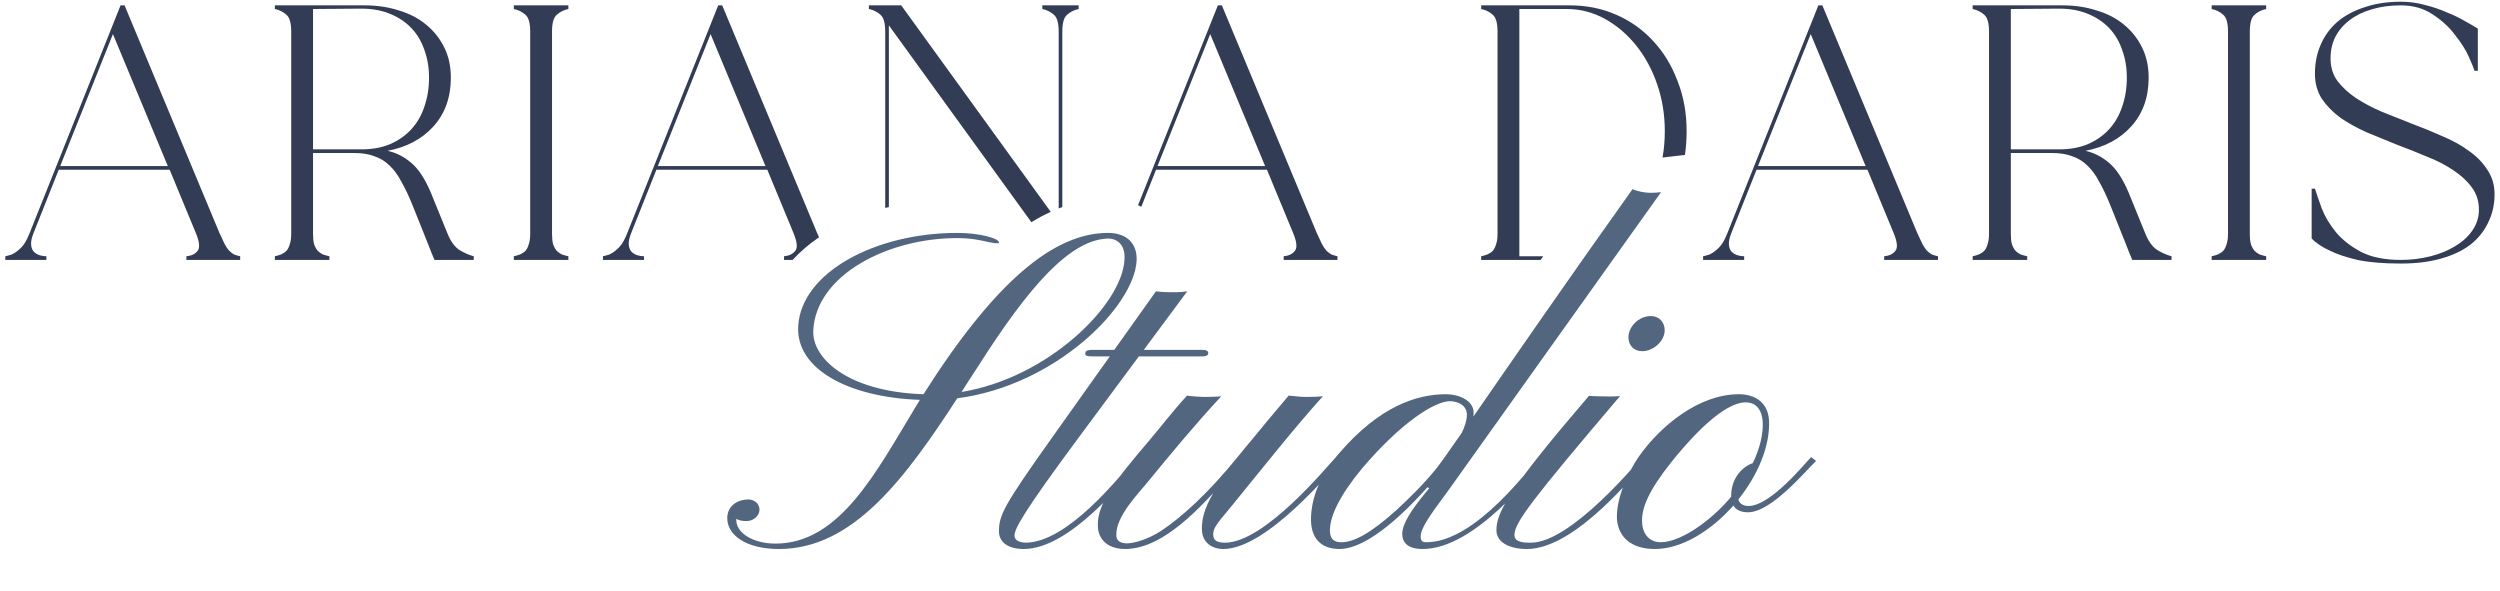
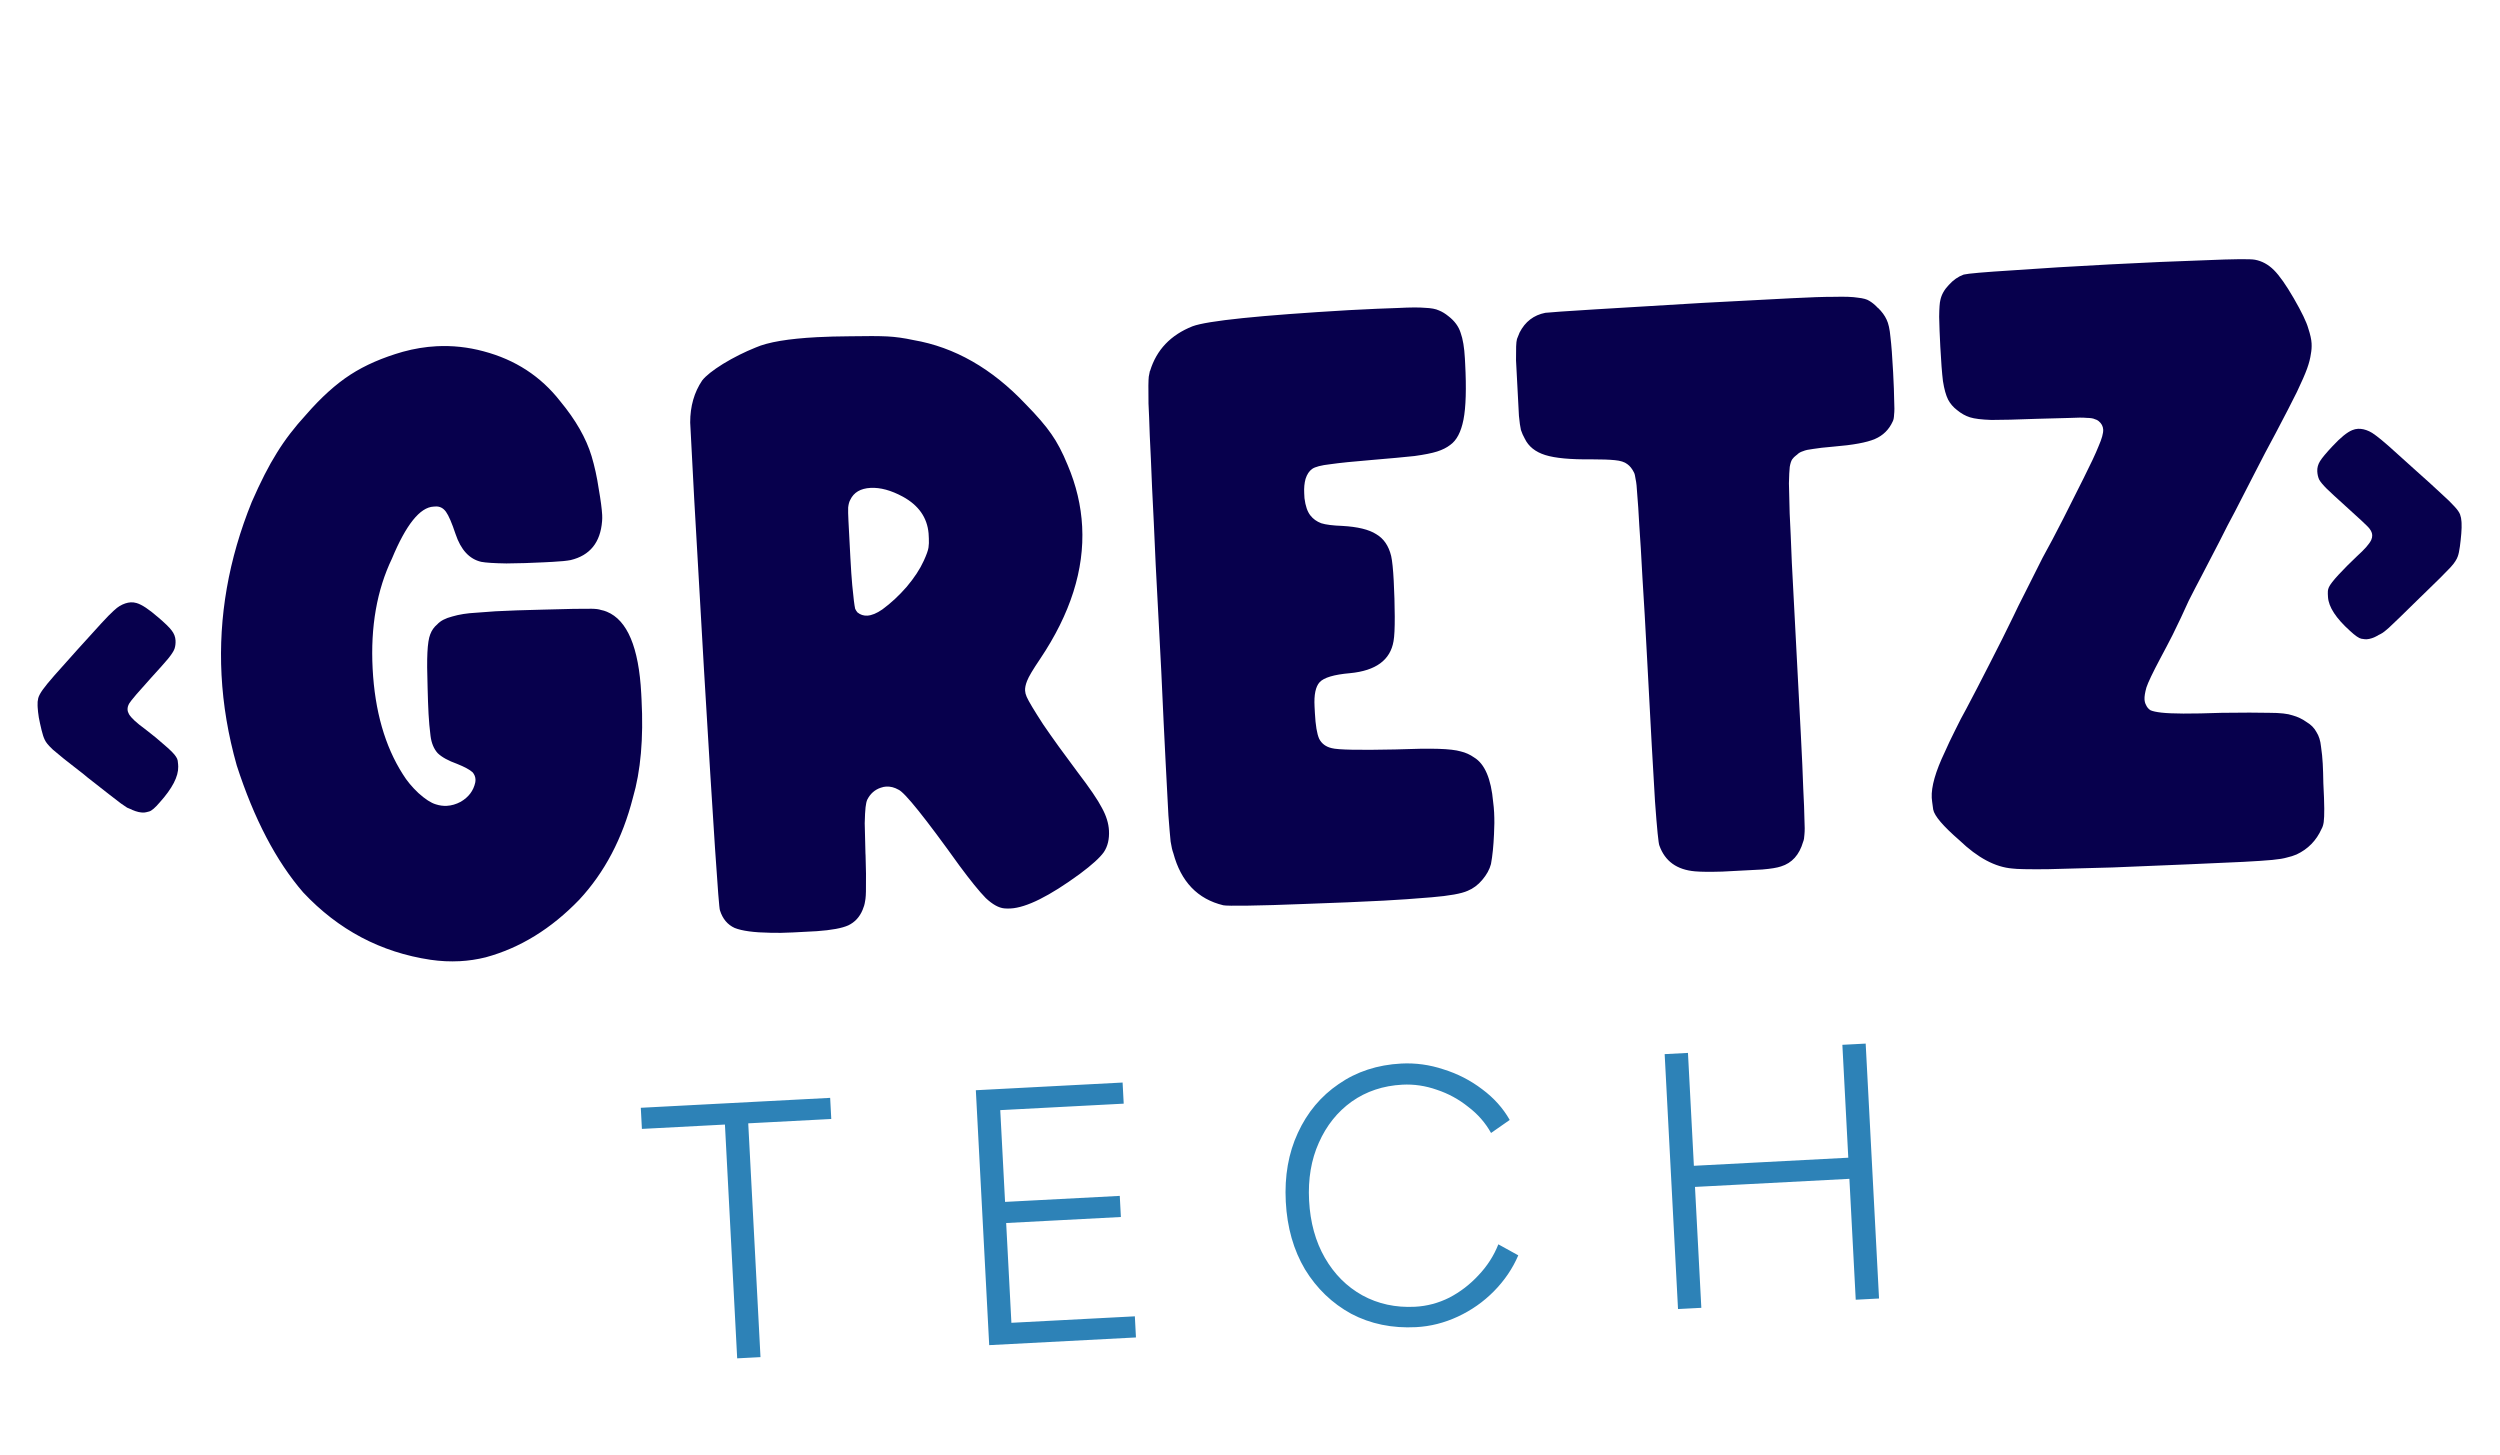
- <svg xmlns="http://www.w3.org/2000/svg" width="330" height="78" viewBox="0 0 330 78" fill="none">
-   <path fill-rule="evenodd" clip-rule="evenodd" d="M0.698 33.828C0.986 33.764 1.274 33.684 1.562 33.588C1.85 33.46 2.122 33.284 2.378 33.06C2.666 32.836 2.938 32.548 3.194 32.196C3.45 31.812 3.69 31.332 3.914 30.756L15.914 0.708H16.442L28.97 30.756C29.226 31.332 29.45 31.812 29.642 32.196C29.834 32.548 30.026 32.836 30.218 33.06C30.442 33.284 30.666 33.46 30.89 33.588C31.146 33.684 31.418 33.764 31.706 33.828V34.308H24.602V33.828C25.274 33.764 25.77 33.524 26.09 33.108C26.41 32.692 26.33 31.908 25.85 30.756L22.394 22.404H7.754L4.394 30.852C4.17 31.428 4.074 31.908 4.106 32.292C4.138 32.676 4.25 32.98 4.442 33.204C4.666 33.428 4.922 33.588 5.21 33.684C5.53 33.78 5.834 33.828 6.122 33.828V34.308H0.698V33.828ZM7.946 21.924H22.154L14.906 4.5L7.946 21.924ZM36.28 34.308V33.828C36.568 33.764 36.84 33.684 37.096 33.588C37.384 33.46 37.624 33.3 37.816 33.108C38.008 32.884 38.152 32.596 38.248 32.244C38.376 31.892 38.44 31.428 38.44 30.852V4.164C38.44 3.044 38.232 2.308 37.816 1.956C37.4 1.572 36.888 1.316 36.28 1.188V0.708H48.136C49.768 0.708 51.272 0.932 52.648 1.38C54.056 1.796 55.256 2.42 56.248 3.252C57.272 4.084 58.072 5.092 58.648 6.276C59.224 7.428 59.512 8.756 59.512 10.26C59.512 12.852 58.744 14.996 57.208 16.692C55.704 18.356 53.688 19.428 51.16 19.908C52.312 20.164 53.352 20.692 54.28 21.492C55.24 22.292 56.104 23.604 56.872 25.428L59.08 30.852C59.496 31.876 60.024 32.596 60.664 33.012C61.304 33.396 61.928 33.668 62.536 33.828V34.308H57.352C57.256 34.052 57.128 33.748 56.968 33.396C56.84 33.076 56.696 32.708 56.536 32.292C56.376 31.876 56.184 31.396 55.96 30.852L54.424 27.012C53.944 25.828 53.464 24.82 52.984 23.988C52.536 23.124 52.024 22.42 51.448 21.876C50.872 21.3 50.2 20.884 49.432 20.628C48.696 20.34 47.8 20.196 46.744 20.196H41.32V30.852C41.32 31.428 41.368 31.892 41.464 32.244C41.592 32.596 41.752 32.884 41.944 33.108C42.136 33.3 42.36 33.46 42.616 33.588C42.904 33.684 43.192 33.764 43.48 33.828V34.308H36.28ZM41.32 19.716H47.704C49.112 19.716 50.36 19.492 51.448 19.044C52.568 18.564 53.512 17.908 54.28 17.076C55.048 16.244 55.624 15.252 56.008 14.1C56.424 12.916 56.632 11.636 56.632 10.26C56.632 8.916 56.424 7.684 56.008 6.564C55.624 5.444 55.048 4.484 54.28 3.684C53.512 2.884 52.568 2.26 51.448 1.812C50.36 1.364 49.112 1.14 47.704 1.14L41.32 1.188V19.716ZM67.826 33.828C68.115 33.764 68.386 33.684 68.642 33.588C68.93 33.46 69.171 33.3 69.362 33.108C69.555 32.884 69.698 32.596 69.794 32.244C69.922 31.892 69.987 31.428 69.987 30.852V4.164C69.987 3.044 69.778 2.308 69.362 1.956C68.947 1.572 68.434 1.316 67.826 1.188V0.708H75.026V1.188C74.418 1.316 73.906 1.572 73.49 1.956C73.075 2.308 72.867 3.044 72.867 4.164V30.852C72.867 31.428 72.915 31.892 73.01 32.244C73.138 32.596 73.299 32.884 73.49 33.108C73.683 33.3 73.906 33.46 74.162 33.588C74.451 33.684 74.739 33.764 75.026 33.828V34.308H67.826V33.828ZM79.588 33.828C79.876 33.764 80.164 33.684 80.452 33.588C80.74 33.46 81.012 33.284 81.268 33.06C81.556 32.836 81.828 32.548 82.084 32.196C82.34 31.812 82.58 31.332 82.804 30.756L94.804 0.708H95.332L107.86 30.756C107.949 30.956 108.034 31.144 108.115 31.321C106.851 32.182 105.662 33.179 104.627 34.308H103.492V33.828C104.164 33.764 104.66 33.524 104.98 33.108C105.3 32.692 105.22 31.908 104.74 30.756L101.284 22.404H86.644L83.284 30.852C83.06 31.428 82.964 31.908 82.996 32.292C83.028 32.676 83.14 32.98 83.332 33.204C83.556 33.428 83.812 33.588 84.1 33.684C84.42 33.78 84.724 33.828 85.012 33.828V34.308H79.588V33.828ZM150.65 27.3L152.598 22.404H167.237L170.694 30.756C171.174 31.908 171.254 32.692 170.933 33.108C170.614 33.524 170.118 33.764 169.446 33.828V34.308H176.549V33.828C176.262 33.764 175.989 33.684 175.734 33.588C175.51 33.46 175.286 33.284 175.062 33.06C174.87 32.836 174.678 32.548 174.486 32.196C174.293 31.812 174.07 31.332 173.814 30.756L161.286 0.708H160.758L150.225 27.081C150.368 27.149 150.51 27.222 150.65 27.3ZM140.226 27.332V4.164C140.226 3.044 140.434 2.308 140.85 1.956C141.266 1.572 141.778 1.316 142.386 1.188V0.708H137.586V1.188C138.194 1.316 138.706 1.572 139.122 1.956C139.538 2.308 139.746 3.044 139.746 4.164V27.515C139.906 27.451 140.066 27.391 140.226 27.332ZM138.697 27.962L118.962 0.708H114.69V1.188C115.298 1.316 115.81 1.572 116.226 1.956C116.642 2.308 116.85 3.044 116.85 4.164V27.453C117.01 27.411 117.17 27.369 117.33 27.329V3.348L136.143 29.331C136.986 28.813 137.837 28.356 138.697 27.962ZM86.836 21.924H101.044L93.796 4.5L86.836 21.924ZM152.79 21.924H166.998L159.75 4.5L152.79 21.924ZM195.514 0.708H207.226C209.434 0.708 211.482 1.124 213.37 1.956C215.258 2.788 216.874 3.94 218.218 5.412C219.594 6.884 220.666 8.644 221.434 10.692C222.234 12.708 222.634 14.916 222.634 17.316C222.634 18.392 222.56 19.437 222.412 20.449L219.453 20.797C219.654 19.665 219.754 18.505 219.754 17.316C219.754 15.14 219.418 13.076 218.746 11.124C218.074 9.172 217.146 7.46 215.962 5.988C214.778 4.516 213.402 3.348 211.834 2.484C210.266 1.62 208.586 1.188 206.794 1.188H200.554V33.828H203.704L203.367 34.308H195.514V33.828C195.802 33.764 196.074 33.684 196.33 33.588C196.618 33.46 196.858 33.3 197.05 33.108C197.242 32.884 197.386 32.596 197.482 32.244C197.61 31.892 197.674 31.428 197.674 30.852V4.164C197.674 3.044 197.466 2.308 197.05 1.956C196.634 1.572 196.122 1.316 195.514 1.188V0.708ZM224.807 33.828C225.095 33.764 225.383 33.684 225.671 33.588C225.959 33.46 226.231 33.284 226.487 33.06C226.775 32.836 227.047 32.548 227.303 32.196C227.559 31.812 227.799 31.332 228.023 30.756L240.023 0.708H240.551L253.079 30.756C253.335 31.332 253.559 31.812 253.751 32.196C253.943 32.548 254.135 32.836 254.327 33.06C254.551 33.284 254.775 33.46 254.999 33.588C255.255 33.684 255.527 33.764 255.815 33.828V34.308H248.711V33.828C249.383 33.764 249.879 33.524 250.199 33.108C250.519 32.692 250.439 31.908 249.959 30.756L246.503 22.404H231.863L228.503 30.852C228.279 31.428 228.183 31.908 228.215 32.292C228.247 32.676 228.359 32.98 228.551 33.204C228.775 33.428 229.031 33.588 229.319 33.684C229.639 33.78 229.943 33.828 230.231 33.828V34.308H224.807V33.828ZM232.055 21.924H246.263L239.015 4.5L232.055 21.924ZM260.389 33.828C260.677 33.764 260.949 33.684 261.205 33.588C261.493 33.46 261.733 33.3 261.925 33.108C262.117 32.884 262.261 32.596 262.357 32.244C262.485 31.892 262.549 31.428 262.549 30.852V4.164C262.549 3.044 262.341 2.308 261.925 1.956C261.509 1.572 260.997 1.316 260.389 1.188V0.708H272.245C273.877 0.708 275.381 0.932 276.757 1.38C278.165 1.796 279.365 2.42 280.357 3.252C281.381 4.084 282.181 5.092 282.757 6.276C283.333 7.428 283.621 8.756 283.621 10.26C283.621 12.852 282.853 14.996 281.317 16.692C279.813 18.356 277.797 19.428 275.269 19.908C276.421 20.164 277.461 20.692 278.389 21.492C279.349 22.292 280.213 23.604 280.981 25.428L283.189 30.852C283.605 31.876 284.133 32.596 284.773 33.012C285.413 33.396 286.037 33.668 286.645 33.828V34.308H281.461C281.365 34.052 281.237 33.748 281.077 33.396C280.949 33.076 280.805 32.708 280.645 32.292C280.485 31.876 280.293 31.396 280.069 30.852L278.533 27.012C278.053 25.828 277.573 24.82 277.093 23.988C276.645 23.124 276.133 22.42 275.557 21.876C274.981 21.3 274.309 20.884 273.541 20.628C272.805 20.34 271.909 20.196 270.853 20.196H265.429V30.852C265.429 31.428 265.477 31.892 265.573 32.244C265.701 32.596 265.861 32.884 266.053 33.108C266.245 33.3 266.469 33.46 266.725 33.588C267.013 33.684 267.301 33.764 267.589 33.828V34.308H260.389V33.828ZM265.429 19.716H271.813C273.221 19.716 274.469 19.492 275.557 19.044C276.677 18.564 277.621 17.908 278.389 17.076C279.157 16.244 279.733 15.252 280.117 14.1C280.533 12.916 280.741 11.636 280.741 10.26C280.741 8.916 280.533 7.684 280.117 6.564C279.733 5.444 279.157 4.484 278.389 3.684C277.621 2.884 276.677 2.26 275.557 1.812C274.469 1.364 273.221 1.14 271.813 1.14L265.429 1.188V19.716ZM291.936 33.828C292.224 33.764 292.496 33.684 292.752 33.588C293.04 33.46 293.28 33.3 293.472 33.108C293.664 32.884 293.808 32.596 293.904 32.244C294.032 31.892 294.096 31.428 294.096 30.852V4.164C294.096 3.044 293.888 2.308 293.472 1.956C293.056 1.572 292.544 1.316 291.936 1.188V0.708H299.136V1.188C298.528 1.316 298.016 1.572 297.6 1.956C297.184 2.308 296.976 3.044 296.976 4.164V30.852C296.976 31.428 297.024 31.892 297.12 32.244C297.248 32.596 297.408 32.884 297.6 33.108C297.792 33.3 298.016 33.46 298.272 33.588C298.56 33.684 298.848 33.764 299.136 33.828V34.308H291.936V33.828ZM316.898 34.788C314.594 34.788 312.69 34.628 311.186 34.308C309.682 33.956 308.482 33.556 307.586 33.108C306.53 32.628 305.714 32.084 305.138 31.476V24.9H305.57C305.794 25.604 306.098 26.484 306.482 27.54C306.898 28.596 307.522 29.636 308.354 30.66C309.186 31.652 310.29 32.516 311.666 33.252C313.042 33.956 314.786 34.308 316.898 34.308C318.274 34.308 319.586 34.148 320.834 33.828C322.082 33.508 323.17 33.06 324.098 32.484C325.058 31.908 325.81 31.22 326.354 30.42C326.93 29.588 327.218 28.676 327.218 27.684C327.218 26.532 326.898 25.54 326.258 24.708C325.65 23.876 324.834 23.124 323.81 22.452C322.818 21.78 321.666 21.188 320.354 20.676C319.074 20.132 317.746 19.604 316.37 19.092C315.026 18.548 313.698 18.004 312.386 17.46C311.106 16.884 309.954 16.244 308.93 15.54C307.938 14.804 307.122 13.972 306.482 13.044C305.874 12.084 305.57 10.98 305.57 9.732C305.57 8.324 305.826 7.044 306.338 5.892C306.85 4.708 307.586 3.7 308.546 2.868C309.538 2.036 310.738 1.396 312.146 0.948C313.554 0.468 315.138 0.228 316.898 0.228C318.018 0.228 319.09 0.372 320.114 0.66C321.138 0.916 322.082 1.236 322.946 1.62C323.842 1.972 324.642 2.356 325.346 2.772C326.05 3.156 326.626 3.492 327.074 3.78V9.348H326.642C326.546 9.028 326.29 8.404 325.874 7.476C325.458 6.548 324.85 5.588 324.05 4.596C323.282 3.572 322.306 2.676 321.122 1.908C319.938 1.108 318.53 0.708 316.898 0.708C315.49 0.708 314.21 0.884 313.058 1.236C311.938 1.556 310.962 2.036 310.13 2.676C309.33 3.284 308.706 4.02 308.258 4.884C307.842 5.716 307.634 6.66 307.634 7.716C307.634 8.868 307.938 9.86 308.546 10.692C309.186 11.524 310.002 12.276 310.994 12.948C312.018 13.62 313.17 14.228 314.45 14.772C315.762 15.284 317.09 15.812 318.434 16.356C319.81 16.868 321.138 17.412 322.418 17.988C323.73 18.532 324.882 19.172 325.874 19.908C326.898 20.612 327.714 21.444 328.322 22.404C328.962 23.332 329.282 24.42 329.282 25.668C329.282 26.98 329.01 28.196 328.466 29.316C327.954 30.436 327.186 31.412 326.162 32.244C325.138 33.044 323.842 33.668 322.274 34.116C320.738 34.564 318.946 34.788 316.898 34.788Z" fill="#323C55" />
-   <path d="M102.838 72.468C98.496 72.468 95.998 70.654 95.998 68.394C95.998 66.639 97.544 65.925 98.763 65.925C99.418 65.925 100.25 66.341 100.25 67.293C100.25 68.066 99.477 68.78 98.555 68.78C98.05 68.78 97.574 68.721 97.187 68.483V68.631C97.187 70.386 99.448 71.754 102.362 71.754C110.837 71.754 115.655 62.297 120.83 53.762L121.424 52.781C111.997 52.454 105.009 48.707 105.365 43.026C105.782 35.978 115.506 30.744 126.361 30.744C129.275 30.744 131.863 31.458 131.863 31.994C131.863 32.112 131.863 32.112 131.506 32.112C131.238 32.112 131 32.023 130.673 31.994C129.394 31.696 128.175 31.428 126.331 31.428C117.142 31.428 107.715 36.335 107.358 43.592C107.12 47.19 111.789 51.71 121.9 52.037C131.357 37.138 139.119 30.744 146.256 30.744C148.635 30.744 150.152 32.053 150.033 34.432C149.676 40.528 139.267 50.907 126.361 52.573C119.58 62.981 112.681 72.468 102.838 72.468ZM126.926 51.74C138.375 49.866 148.1 40.231 148.427 34.313C148.605 32.172 147.297 31.458 146.226 31.488C141.319 31.666 135.966 37.555 129.037 48.469C128.324 49.569 127.61 50.64 126.926 51.74ZM135.134 72.468C132.963 72.468 131.863 71.486 131.863 70.148C131.863 68.007 132.457 66.788 138.821 57.836L146.494 47.041H144.145C143.52 47.041 143.252 46.982 143.252 46.655C143.252 46.238 143.698 46.179 144.382 46.179H147.089L152.59 38.447C153.096 38.536 153.839 38.595 155.445 38.566C155.772 38.566 156.218 38.536 156.724 38.447L150.984 46.179H158.657C159.252 46.179 159.49 46.328 159.49 46.595C159.49 46.892 159.252 47.041 158.746 47.041H150.33L142.479 57.628C135.045 67.65 133.914 69.821 133.914 70.683C133.914 71.278 134.48 71.605 135.401 71.635C140.873 71.576 147.565 63.219 149.973 60.334L150.628 60.84C148.308 63.516 141.2 72.468 135.134 72.468ZM148.546 72.468C145.959 72.468 144.948 70.951 144.918 69.464C144.769 66.55 147.237 63.368 151.639 58.223C153.185 56.409 154.85 54.208 156.694 52.216C157.2 52.305 158.33 52.394 159.073 52.394C159.638 52.394 160.887 52.364 161.215 52.305C157.854 55.903 154.285 60.215 151.639 63.457C150.33 65.093 147.267 68.126 147.356 70.654C147.356 71.219 147.683 71.724 148.784 71.724C149.587 71.724 151.431 71.278 153.334 70.029C155.981 68.245 159.371 65.241 163.356 60.334C164.218 59.264 164.724 58.669 165.199 58.104C166.567 56.409 168.203 54.476 170.106 52.216C171.355 52.335 171.623 52.394 172.485 52.394C173.407 52.394 174.121 52.364 174.627 52.305C171.117 56.141 165.646 63.041 162.315 67.115C160.412 69.345 160.144 69.821 160.144 70.564C160.174 71.04 160.263 71.635 161.69 71.635C166.984 71.635 175.251 61.464 176.351 60.334L176.946 60.84C175.727 62.089 167.222 72.468 161.482 72.468C159.876 72.468 158.687 71.516 158.657 69.94C158.598 68.512 159.014 67.055 160.144 65.093C157.586 67.858 155.505 69.672 153.482 70.891C151.46 72.111 149.765 72.468 148.546 72.468ZM176.827 72.468C174.329 72.468 173.05 71.01 173.05 68.572C173.05 65.925 174.151 62.803 176.768 59.829C182.121 53.613 186.998 52.037 190.894 52.037C192.529 52.037 194.522 52.84 194.522 54.476C194.522 54.654 194.492 54.803 194.492 54.981C199.25 48.112 206.834 37.108 215.487 24.975C216.052 25.213 216.945 25.451 217.985 25.451C218.313 25.451 218.759 25.421 219.264 25.362L191.013 64.974C188.723 68.037 187.533 69.761 187.533 70.773C187.533 71.338 187.682 71.576 188.277 71.576C194.849 71.576 202.075 61.464 203.205 60.334L203.86 60.84C202.581 62.089 194.819 72.468 187.801 72.468C185.838 72.468 185.095 71.635 185.095 70.445C185.124 69.107 186.254 67.323 188.663 64.438L188.425 64.319C183.043 70.326 179.236 72.468 176.827 72.468ZM177.035 71.576C178.612 71.576 180.753 70.564 184.411 67.263C185.957 65.806 187.682 64.171 189.496 61.97C190.031 61.316 191.221 59.621 192.946 57.152C193.362 56.29 193.63 55.457 193.63 54.743C193.63 53.524 192.47 52.959 191.369 52.959C189.436 52.959 185.005 55.695 179.801 61.821C176.827 65.42 175.549 68.126 175.549 70.029C175.549 71.159 176.114 71.576 177.035 71.576ZM216.766 46.357C215.666 46.357 214.952 45.584 214.952 44.513C214.952 43.145 216.29 41.718 217.926 41.718C219.026 41.718 219.74 42.551 219.74 43.592C219.74 45.049 218.223 46.357 216.766 46.357ZM201.57 72.468C199.131 72.468 197.525 71.516 197.525 69.999C197.525 67.62 199.191 64.557 209.748 52.245C210.105 52.305 211.859 52.335 212.603 52.335C213.287 52.335 213.525 52.305 213.852 52.275C202.254 65.925 199.904 68.988 199.904 70.624C199.904 71.665 201.391 71.635 202.075 71.635C207.399 71.635 216.201 60.929 216.766 60.305L217.361 60.84C216.231 62 208.083 72.468 201.57 72.468ZM218.461 72.468C215.131 72.468 213.614 70.743 213.435 68.512C213.317 65.806 214.863 62.386 216.32 60.275C219.205 56.171 224.29 52.037 229.524 52.037C231.606 52.037 233.36 53.078 233.509 55.457C233.687 58.847 232.022 62.743 229.465 65.925C229.584 66.431 230.03 66.788 230.803 66.788C233.747 66.788 238.297 61.108 239.07 60.334L239.724 60.84C238.208 62.297 233.806 67.62 230.743 67.62C229.851 67.62 229.167 67.353 228.81 66.728C225.866 70.059 222 72.468 218.461 72.468ZM219.234 71.576C220.632 71.576 222.565 70.713 224.379 69.405C225.926 68.304 227.323 66.996 228.513 65.568V65.449C228.513 62.981 230.149 61.524 231.368 61.137C232.319 59.145 232.766 57.242 232.676 55.695C232.557 53.762 231.517 53.108 230.446 53.108C228.156 53.108 224.706 55.903 220.602 61.018C217.658 64.706 216.617 67.115 216.766 68.988C216.766 70.059 217.42 71.576 219.234 71.576Z" fill="#526680" />
+ <svg xmlns="http://www.w3.org/2000/svg" width="667" height="388" viewBox="0 0 667 388" fill="none">
+   <path d="M196.681 362.407L193.412 300.031L171.26 301.192L170.965 295.557L221.487 292.909L221.783 298.545L199.63 299.706L202.899 362.081L196.681 362.407ZM263.919 358.883L260.354 290.873L299.509 288.821L299.804 294.456L266.868 296.182L268.151 320.666L298.756 319.062L299.051 324.697L268.446 326.301L269.841 352.922L302.778 351.196L303.073 356.831L263.919 358.883ZM377.827 354.083C371.415 354.419 365.637 353.228 360.493 350.51C355.411 347.723 351.307 343.782 348.182 338.684C345.119 333.519 343.407 327.503 343.047 320.638C342.687 313.772 343.763 307.643 346.273 302.25C348.78 296.793 352.416 292.445 357.183 289.208C361.946 285.906 367.501 284.088 373.849 283.755C377.671 283.555 381.432 284.072 385.134 285.307C388.898 286.474 392.335 288.242 395.447 290.612C398.556 292.918 401.004 295.647 402.793 298.801L397.812 302.277C396.306 299.563 394.268 297.234 391.698 295.29C389.189 293.279 386.415 291.768 383.374 290.758C380.33 289.683 377.253 289.228 374.144 289.391C369.027 289.659 364.527 291.161 360.644 293.898C356.825 296.631 353.899 300.292 351.866 304.88C349.83 309.403 348.963 314.547 349.265 320.312C349.571 326.141 350.974 331.231 353.475 335.582C355.977 339.932 359.301 343.265 363.45 345.581C367.663 347.893 372.36 348.913 377.542 348.642C380.716 348.475 383.758 347.667 386.67 346.215C389.578 344.699 392.17 342.712 394.444 340.254C396.783 337.794 398.555 335.038 399.759 331.987L405.076 334.923C403.572 338.444 401.401 341.643 398.564 344.52C395.789 347.328 392.594 349.574 388.98 351.257C385.366 352.941 381.649 353.882 377.827 354.083ZM495.109 346.767L491.544 278.756L497.762 278.431L501.327 346.441L495.109 346.767ZM447.695 349.252L444.131 281.241L450.349 280.915L453.914 348.926L447.695 349.252ZM452.223 316.67L451.928 311.034L493.123 308.875L493.418 314.511L452.223 316.67Z" fill="#2D82B7" />
+   <path d="M114.872 256.072C101.599 254.089 90.273 248.098 80.895 238.099C73.688 229.772 67.776 218.475 63.16 204.208C60.877 196.143 59.526 188.104 59.106 180.091C58.293 164.583 60.983 149.189 67.176 133.91C69.501 128.58 71.728 124.222 73.857 120.837C75.982 117.377 78.594 113.967 81.691 110.605C85.691 106.006 89.634 102.451 93.52 99.941C97.407 97.43 102.062 95.401 107.487 93.852C110.494 93.025 113.482 92.533 116.449 92.377C120.679 92.156 124.869 92.606 129.02 93.728C137.47 95.963 144.288 100.405 149.472 107.053C153.603 112.044 156.388 116.921 157.828 121.681C158.64 124.392 159.276 127.297 159.736 130.398C160.266 133.421 160.574 135.748 160.66 137.381C160.691 137.974 160.683 138.533 160.636 139.056C160.189 144.734 157.394 148.192 152.251 149.428C151.22 149.631 149.629 149.789 147.477 149.902L145.14 150.024C141.801 150.199 138.458 150.3 135.111 150.327C131.835 150.275 129.595 150.132 128.392 149.898C125.229 149.17 122.941 146.686 121.529 142.445C120.557 139.52 119.71 137.555 118.988 136.551C118.266 135.548 117.348 135.075 116.235 135.133L115.678 135.162C112.043 135.353 108.341 139.974 104.575 149.025C100.551 157.421 98.832 167.22 99.419 178.424C100.01 189.703 102.697 199.085 107.479 206.573C108.537 208.303 109.927 209.978 111.649 211.599C113.445 213.217 114.985 214.215 116.27 214.594C117.254 214.914 118.228 215.049 119.193 214.999C120.454 214.933 121.7 214.57 122.93 213.91C125.024 212.684 126.311 210.98 126.792 208.797C126.85 208.496 126.872 208.198 126.856 207.901C126.821 207.233 126.566 206.614 126.089 206.044C125.309 205.341 123.93 204.594 121.954 203.805C119.604 202.961 117.88 202.01 116.783 200.951C115.756 199.815 115.118 198.286 114.868 196.364C114.615 194.369 114.437 192.406 114.336 190.477C114.231 188.474 114.148 186.172 114.086 183.571C113.942 179.412 113.926 176.25 114.035 174.087C114.141 171.849 114.392 170.236 114.786 169.249C115.177 168.186 115.8 167.298 116.656 166.584C117.499 165.647 118.839 164.944 120.674 164.476C122.506 163.933 124.609 163.6 126.983 163.476C129.354 163.277 131.096 163.148 132.209 163.09C135.622 162.911 139.855 162.764 144.908 162.648C148.325 162.543 151.038 162.475 153.045 162.445C155.126 162.41 156.725 162.4 157.842 162.416C158.959 162.432 159.783 162.538 160.314 162.733C160.916 162.85 161.445 163.009 161.902 163.208C167.376 165.451 170.436 172.731 171.082 185.048L171.163 186.606C171.708 196.994 170.938 205.739 168.855 212.842C166.076 223.702 161.306 232.769 154.545 240.043C147.065 247.801 138.74 252.924 129.57 255.414C127.293 255.979 125.004 256.323 122.704 256.443C120.107 256.579 117.497 256.456 114.872 256.072ZM205.564 248.864C201.171 248.797 197.986 248.368 196.01 247.579C194.105 246.712 192.795 245.144 192.081 242.874C191.753 242.296 190.33 220.831 187.813 178.479C186.817 160.898 185.95 145.765 185.211 133.081C184.546 120.393 184.19 113.604 184.143 112.713C184.14 108.398 185.209 104.659 187.35 101.496C188.326 100.255 190.184 98.781 192.922 97.075C195.734 95.365 198.634 93.911 201.621 92.713C204.894 91.276 210.352 90.358 217.994 89.957C220.665 89.817 223.6 89.738 226.799 89.719C231.258 89.634 234.57 89.647 236.733 89.757C238.897 89.867 241.22 90.191 243.704 90.731C254.665 92.612 264.636 98.302 273.616 107.801C276.681 110.914 278.978 113.584 280.508 115.81C282.035 117.962 283.481 120.714 284.847 124.065C287.138 129.45 288.43 134.926 288.721 140.491C289.324 151.992 285.588 163.757 277.513 175.787C275.58 178.641 274.418 180.599 274.027 181.662C273.632 182.649 273.454 183.514 273.493 184.256C273.52 184.776 273.661 185.326 273.915 185.908C274.422 187.072 275.89 189.525 278.318 193.267C280.816 196.93 283.865 201.16 287.465 205.957C290.74 210.249 292.917 213.446 293.994 215.547C295.146 217.645 295.772 219.658 295.873 221.587C295.994 223.887 295.536 225.809 294.501 227.351C293.462 228.819 291.331 230.753 288.109 233.154C280.012 239.085 273.849 242.16 269.62 242.382C269.026 242.413 268.468 242.405 267.945 242.358C266.449 242.214 264.801 241.295 263.001 239.604C261.272 237.835 258.925 234.944 255.962 230.933C246.811 218.169 241.398 211.421 239.723 210.691C238.649 210.077 237.556 209.8 236.443 209.858C235.998 209.882 235.519 209.981 235.008 210.157C233.399 210.687 232.19 211.755 231.381 213.36C231.182 213.817 231.031 214.494 230.93 215.393C230.828 216.291 230.753 217.708 230.706 219.645C230.729 221.504 230.795 224.179 230.903 227.671L230.933 228.227C231.053 231.941 231.087 234.729 231.036 236.592C231.055 238.377 230.975 239.683 230.795 240.511C230.686 241.26 230.465 242.016 230.133 242.778C229.339 244.679 228.072 246.048 226.33 246.883C224.658 247.64 221.858 248.159 217.93 248.439L211.586 248.772C209.285 248.892 207.278 248.923 205.564 248.864ZM235.417 162.592C237.709 160.909 239.873 158.898 241.908 156.56C243.94 154.147 245.455 151.835 246.456 149.625C247.19 148.024 247.612 146.849 247.722 146.099C247.831 145.349 247.863 144.529 247.816 143.639L247.746 142.303C247.376 138.082 245.084 134.816 240.871 132.508C237.732 130.812 234.864 130.032 232.267 130.168C229.595 130.308 227.791 131.37 226.853 133.354C226.58 133.815 226.392 134.494 226.29 135.392C226.259 136.212 226.284 137.401 226.366 138.96C226.444 140.444 226.523 141.965 226.605 143.523L226.879 148.754C227.039 151.796 227.204 154.243 227.375 156.094C227.547 157.945 227.695 159.351 227.82 160.311C227.944 161.272 228.056 161.973 228.153 162.414C228.321 162.778 228.524 163.102 228.762 163.387C229.539 164.016 230.41 164.305 231.374 164.254C232.562 164.192 233.909 163.638 235.417 162.592ZM347.903 241.181C341.963 241.418 337.023 241.565 333.083 241.623C329.143 241.681 326.909 241.649 326.382 241.528C319.525 239.878 315.078 235.238 313.041 227.607C312.783 226.951 312.543 225.922 312.321 224.52C312.169 223.04 311.972 220.706 311.731 217.519C311.56 214.255 311.313 209.543 310.99 203.385C310.671 197.3 310.285 189.211 309.83 179.116C309.254 168.134 308.757 158.637 308.337 150.623C307.987 142.531 307.666 135.703 307.375 130.138C307.153 124.495 306.948 119.856 306.757 116.22C306.641 112.58 306.528 109.722 306.419 107.644C306.381 105.489 306.371 103.889 306.391 102.847C306.407 101.73 306.44 100.947 306.491 100.498C306.612 99.971 306.7 99.52 306.755 99.145C306.751 99.07 306.784 98.994 306.855 98.916C308.57 93.321 312.343 89.365 318.174 87.051C322.115 85.58 336.028 84.144 359.912 82.743C365.477 82.451 369.857 82.259 373.051 82.166C376.242 81.999 378.622 81.986 380.192 82.127C381.832 82.19 383.072 82.422 383.911 82.825C384.747 83.153 385.592 83.667 386.447 84.366C388.075 85.62 389.157 87.088 389.691 88.772C390.3 90.451 390.681 92.737 390.832 95.631L390.902 96.967C391.252 103.645 391.105 108.637 390.459 111.945C389.814 115.253 388.631 117.51 386.908 118.716C385.979 119.434 384.819 120.016 383.428 120.461C382.038 120.906 380.013 121.309 377.354 121.672C374.69 121.96 370.951 122.305 366.136 122.706C361.098 123.119 357.361 123.501 354.924 123.852C352.483 124.129 350.868 124.548 350.079 125.11C349.29 125.672 348.704 126.559 348.321 127.769C348.008 128.902 347.889 130.173 347.963 131.582L348.033 132.918C348.29 134.988 348.817 136.523 349.613 137.523C350.332 138.452 351.298 139.146 352.513 139.603C353.723 139.986 355.596 140.222 358.13 140.313C362.234 140.544 365.249 141.279 367.174 142.517C369.169 143.678 370.498 145.617 371.162 148.335C371.454 149.659 371.682 151.879 371.846 154.995C372.013 158.186 372.104 161.343 372.119 164.467C372.134 167.592 372.026 169.792 371.795 171.069C370.943 176.099 367.074 178.943 360.189 179.601C355.893 179.975 353.183 180.787 352.058 182.036C351.003 183.208 350.558 185.351 350.721 188.468L350.814 190.249C350.985 193.513 351.366 195.8 351.955 197.108C352.619 198.413 353.741 199.247 355.323 199.61C356.908 200.048 362.531 200.163 372.193 199.954C377.317 199.76 381.183 199.706 383.791 199.792C386.474 199.875 388.458 200.106 389.743 200.485C391.023 200.79 392.205 201.323 393.286 202.085C396.129 203.796 397.825 207.762 398.374 213.983C398.495 214.87 398.581 215.795 398.631 216.76C398.728 218.615 398.718 220.55 398.601 222.565C398.467 225.697 398.197 228.352 397.79 230.531C397.419 231.964 396.638 233.382 395.446 234.783C394.325 236.107 393.036 237.067 391.58 237.665C389.908 238.422 386.702 238.999 381.961 239.396C377.294 239.79 373.031 240.087 369.173 240.29C363.385 240.593 356.296 240.89 347.903 241.181ZM452.244 232.476C447.386 232.061 444.215 229.772 442.732 225.609C442.482 225.101 442.091 221.178 441.557 213.84C441.098 206.499 440.394 193.775 439.445 175.671C438.998 167.138 438.586 159.98 438.208 154.196C437.905 148.408 437.623 143.736 437.362 140.178C437.175 136.617 436.995 133.873 436.819 131.948C436.718 130.019 436.572 128.65 436.381 127.842C436.26 126.955 436.118 126.367 435.954 126.078C435.454 125.063 434.857 124.313 434.162 123.828C433.463 123.27 432.365 122.918 430.87 122.773C429.448 122.625 427.324 122.55 424.497 122.549C418.994 122.614 414.919 122.233 412.272 121.404C409.624 120.576 407.799 119.109 406.796 117.004C406.386 116.281 406.048 115.518 405.783 114.713C405.592 113.905 405.414 112.649 405.251 110.947C405.157 109.166 405.017 106.495 404.831 102.933C404.679 100.039 404.56 97.776 404.475 96.144C404.463 94.508 404.473 93.279 404.505 92.459C404.532 91.565 404.609 90.891 404.734 90.439C404.929 89.907 405.16 89.337 405.425 88.728C406.91 85.823 409.199 84.066 412.292 83.458C413.327 83.329 417.775 83.022 425.636 82.535C433.571 82.045 443.102 81.471 454.228 80.814L459.682 80.528C467.176 80.135 473.297 79.814 478.046 79.565C482.869 79.312 486.657 79.188 489.41 79.193C492.234 79.119 494.321 79.196 495.672 79.423C497.094 79.572 498.113 79.853 498.73 80.267C499.421 80.677 500.081 81.201 500.709 81.837C500.791 81.982 500.908 82.087 501.061 82.154C502.08 83.142 502.841 84.181 503.345 85.271C503.844 86.286 504.186 87.831 504.369 89.904C504.626 91.974 504.865 95.124 505.087 99.353C505.258 102.618 505.351 105.105 505.366 106.816C505.456 108.522 505.448 109.788 505.342 110.612C505.311 111.432 505.194 112.033 504.99 112.416C503.99 114.626 502.398 116.197 500.215 117.13C498.032 118.063 494.347 118.74 489.161 119.16C486.791 119.359 484.979 119.566 483.725 119.78C482.542 119.917 481.659 120.112 481.077 120.365C480.491 120.545 480.021 120.793 479.665 121.109C479.525 121.265 479.382 121.384 479.238 121.466C478.808 121.786 478.454 122.14 478.177 122.526C477.9 122.913 477.675 123.594 477.503 124.57C477.401 125.469 477.329 126.923 477.285 128.934C477.312 130.867 477.378 133.542 477.483 136.96C477.662 140.373 477.854 144.752 478.06 150.099C478.336 155.367 478.674 161.822 479.075 169.465L479.29 173.583C479.761 182.561 480.152 190.018 480.463 195.954C480.774 201.89 480.988 206.677 481.104 210.317C481.291 213.879 481.397 216.626 481.424 218.559C481.522 220.414 481.519 221.791 481.418 222.689C481.386 223.509 481.271 224.147 481.071 224.604C480.063 228.08 478.094 230.266 475.165 231.164C474.142 231.515 472.482 231.788 470.186 231.983C467.886 232.103 465.957 232.204 464.399 232.286L459.501 232.542C456.233 232.639 453.814 232.617 452.244 232.476ZM563.682 231.435C557.07 231.633 551.238 231.79 546.185 231.906C541.128 231.948 538.037 231.886 536.912 231.722C532.355 231.366 527.648 228.859 522.791 224.203C518.425 220.414 516.087 217.672 515.775 215.978C515.537 214.279 515.408 213.244 515.389 212.873C515.233 209.905 516.396 205.826 518.877 200.637C519.608 198.962 520.512 197.054 521.59 194.914C522.665 192.7 523.679 190.75 524.632 189.063C526.46 185.619 528.521 181.642 530.814 177.132C533.178 172.544 535.3 168.304 537.179 164.411C537.847 162.962 538.923 160.785 540.408 157.88C541.889 154.901 543.405 151.882 544.956 148.825C546.655 145.76 548.517 142.24 550.54 138.265C552.56 134.215 554.346 130.662 555.897 127.605C557.784 123.86 559.122 121 559.911 119.024C560.775 117.044 561.181 115.572 561.131 114.607C561.084 113.717 560.672 112.957 559.895 112.328C559.661 112.118 559.317 111.95 558.864 111.824C558.482 111.621 557.769 111.51 556.726 111.49C555.754 111.392 554.229 111.398 552.151 111.507C550.07 111.541 547.172 111.619 543.458 111.739C538.038 111.949 533.988 112.049 531.309 112.041C528.701 111.954 526.791 111.72 525.581 111.337C524.37 110.954 523.22 110.307 522.131 109.397C521.123 108.631 520.331 107.706 519.753 106.62C519.172 105.46 518.713 103.81 518.378 101.67C518.117 99.526 517.881 96.45 517.671 92.444C517.515 89.476 517.415 86.84 517.368 84.536C517.396 82.228 517.504 80.734 517.691 80.055C517.988 78.625 518.737 77.284 519.936 76.031C521.131 74.703 522.459 73.778 523.92 73.255C525.095 72.97 529.428 72.594 536.918 72.127C544.479 71.582 553.082 71.057 562.728 70.552C572.374 70.046 580.948 69.671 588.45 69.427C596.022 69.104 600.409 69.06 601.612 69.295C603.49 69.643 605.175 70.559 606.667 72.043C608.158 73.528 609.927 76.039 611.972 79.578C614.1 83.261 615.394 85.946 615.854 87.633C616.385 89.242 616.677 90.566 616.732 91.605C616.782 92.569 616.72 93.503 616.544 94.405C616.383 95.603 616.043 96.923 615.524 98.364C615.004 99.805 614.107 101.861 612.834 104.532C611.556 107.129 609.665 110.799 607.161 115.543C605.328 118.913 603.4 122.585 601.377 126.56C599.349 130.461 597.661 133.749 596.313 136.424C595.024 138.798 593.639 141.474 592.158 144.454C590.334 147.972 588.746 151.031 587.394 153.632C586.175 155.928 585.026 158.146 583.948 160.285C582.944 162.421 582.243 163.946 581.844 164.86C581.375 165.852 580.637 167.378 579.629 169.44C578.617 171.428 577.535 173.493 576.382 175.637C574.351 179.464 573.11 182.058 572.661 183.421C572.286 184.78 572.118 185.83 572.156 186.572C572.188 187.166 572.326 187.68 572.572 188.113C572.826 188.695 573.222 189.158 573.761 189.502C574.37 189.767 575.348 189.977 576.695 190.129C578.043 190.282 579.982 190.366 582.512 190.382C585.117 190.395 588.536 190.327 592.769 190.18C598.42 190.107 602.661 190.108 605.492 190.182C608.32 190.183 610.378 190.41 611.666 190.863C613.025 191.239 614.284 191.842 615.444 192.674C616.596 193.358 617.461 194.243 618.038 195.328C618.686 196.336 619.088 197.617 619.244 199.171C619.474 200.722 619.628 202.239 619.706 203.723C619.784 205.207 619.838 206.953 619.869 208.96C620.02 211.854 620.102 214.119 620.113 215.755C620.121 217.317 620.072 218.51 619.966 219.334C619.857 220.084 619.665 220.689 619.392 221.15C617.993 224.273 615.768 226.548 612.718 227.972C611.917 228.312 611.076 228.579 610.193 228.774C609.314 229.044 607.987 229.262 606.21 229.43C604.433 229.597 601.838 229.77 598.425 229.949C595.308 230.113 590.409 230.332 583.727 230.608C577.046 230.884 570.364 231.159 563.682 231.435Z" fill="#07004D" />
+   <path d="M35.271 216.076C35.234 216.078 35.215 216.06 35.213 216.024C34.764 215.864 34.333 215.685 33.919 215.486C33.539 215.249 32.987 214.874 32.263 214.361C31.537 213.812 30.466 212.987 29.05 211.887C27.671 210.784 25.738 209.271 23.251 207.345C22.981 207.103 22.693 206.861 22.387 206.62C20.204 204.899 18.443 203.523 17.105 202.492C15.8 201.422 14.803 200.593 14.111 200.006C13.454 199.379 12.969 198.872 12.655 198.485C12.341 198.098 12.101 197.725 11.936 197.367C11.649 196.794 11.365 195.928 11.084 194.768C10.803 193.608 10.561 192.501 10.359 191.447C10.192 190.355 10.09 189.461 10.053 188.765L10.027 188.271C9.989 187.539 10.046 186.875 10.198 186.28C10.351 185.685 10.752 184.93 11.401 184.015C12.05 183.1 13.103 181.815 14.558 180.16C16.047 178.467 18.093 176.176 20.695 173.286C23.505 170.166 25.639 167.815 27.098 166.233C28.556 164.652 29.619 163.568 30.286 162.983C30.951 162.36 31.497 161.928 31.925 161.685C32.958 161.081 33.95 160.753 34.902 160.703C35.414 160.676 35.932 160.741 36.454 160.897C37.833 161.302 39.715 162.543 42.1 164.621C43.982 166.211 45.22 167.412 45.813 168.226C46.443 169.037 46.783 169.918 46.833 170.87C46.875 171.675 46.785 172.414 46.563 173.087C46.34 173.722 45.762 174.615 44.831 175.765C43.899 176.879 42.443 178.515 40.464 180.674C38.903 182.408 37.551 183.929 36.408 185.237C35.302 186.543 34.665 187.347 34.497 187.65C34.16 188.218 34.005 188.777 34.034 189.326C34.055 189.728 34.187 190.144 34.43 190.571C35.033 191.568 36.441 192.87 38.654 194.48C40.681 196.025 42.465 197.492 44.006 198.879C45.581 200.228 46.57 201.241 46.973 201.917C47.212 202.272 47.358 202.613 47.412 202.941C47.464 203.232 47.499 203.56 47.519 203.926L47.55 204.53C47.615 207.17 45.965 210.358 42.6 214.095C41.39 215.517 40.459 216.318 39.808 216.499C39.157 216.68 38.703 216.777 38.447 216.79C37.532 216.838 36.473 216.6 35.271 216.076Z" fill="#07004D" />
+   <path d="M634.474 169.517C633.333 170.164 632.305 170.512 631.39 170.56C631.133 170.573 630.672 170.524 630.005 170.412C629.375 170.298 628.366 169.599 626.977 168.313C623.24 164.949 621.284 161.949 621.11 159.316L621.064 158.437C621.05 158.181 621.055 157.923 621.078 157.665C621.099 157.371 621.192 157.035 621.356 156.66C621.685 155.945 622.545 154.835 623.934 153.331C625.359 151.788 626.998 150.142 628.851 148.393C630.884 146.561 632.149 145.118 632.644 144.065C632.841 143.614 632.928 143.187 632.907 142.784C632.879 142.235 632.667 141.696 632.272 141.166C632.11 140.881 631.393 140.147 630.119 138.966C628.846 137.785 627.343 136.414 625.609 134.853C623.452 132.91 621.851 131.434 620.807 130.424C619.761 129.378 619.075 128.551 618.75 127.944C618.459 127.299 618.292 126.573 618.25 125.768C618.2 124.816 618.446 123.904 618.988 123.031C619.529 122.158 620.635 120.834 622.303 119.058C624.458 116.743 626.218 115.311 627.584 114.762C628.087 114.552 628.595 114.434 629.108 114.407C630.059 114.357 631.062 114.58 632.116 115.075C632.567 115.272 633.155 115.644 633.881 116.194C634.606 116.706 635.776 117.673 637.392 119.093C639.008 120.514 641.358 122.63 644.442 125.441C647.368 128.041 649.642 130.106 651.264 131.636C652.921 133.128 654.12 134.294 654.861 135.137C655.64 135.977 656.136 136.685 656.349 137.261C656.563 137.837 656.689 138.491 656.728 139.223L656.748 139.608C656.784 140.303 656.759 141.222 656.672 142.365C656.583 143.471 656.459 144.615 656.301 145.798C656.143 146.981 655.951 147.872 655.726 148.471C655.598 148.845 655.399 149.241 655.127 149.659C654.892 150.075 654.462 150.63 653.838 151.323C653.211 151.98 652.306 152.909 651.12 154.109C649.933 155.272 648.345 156.824 646.354 158.763C646.074 159.035 645.812 159.287 645.568 159.52C643.334 161.73 641.571 163.456 640.278 164.698C638.985 165.94 638.006 166.873 637.341 167.495C636.674 168.081 636.146 168.512 635.757 168.789C635.402 169.028 634.992 169.252 634.526 169.46C634.527 169.496 634.51 169.515 634.474 169.517Z" fill="#07004D" />
</svg>
